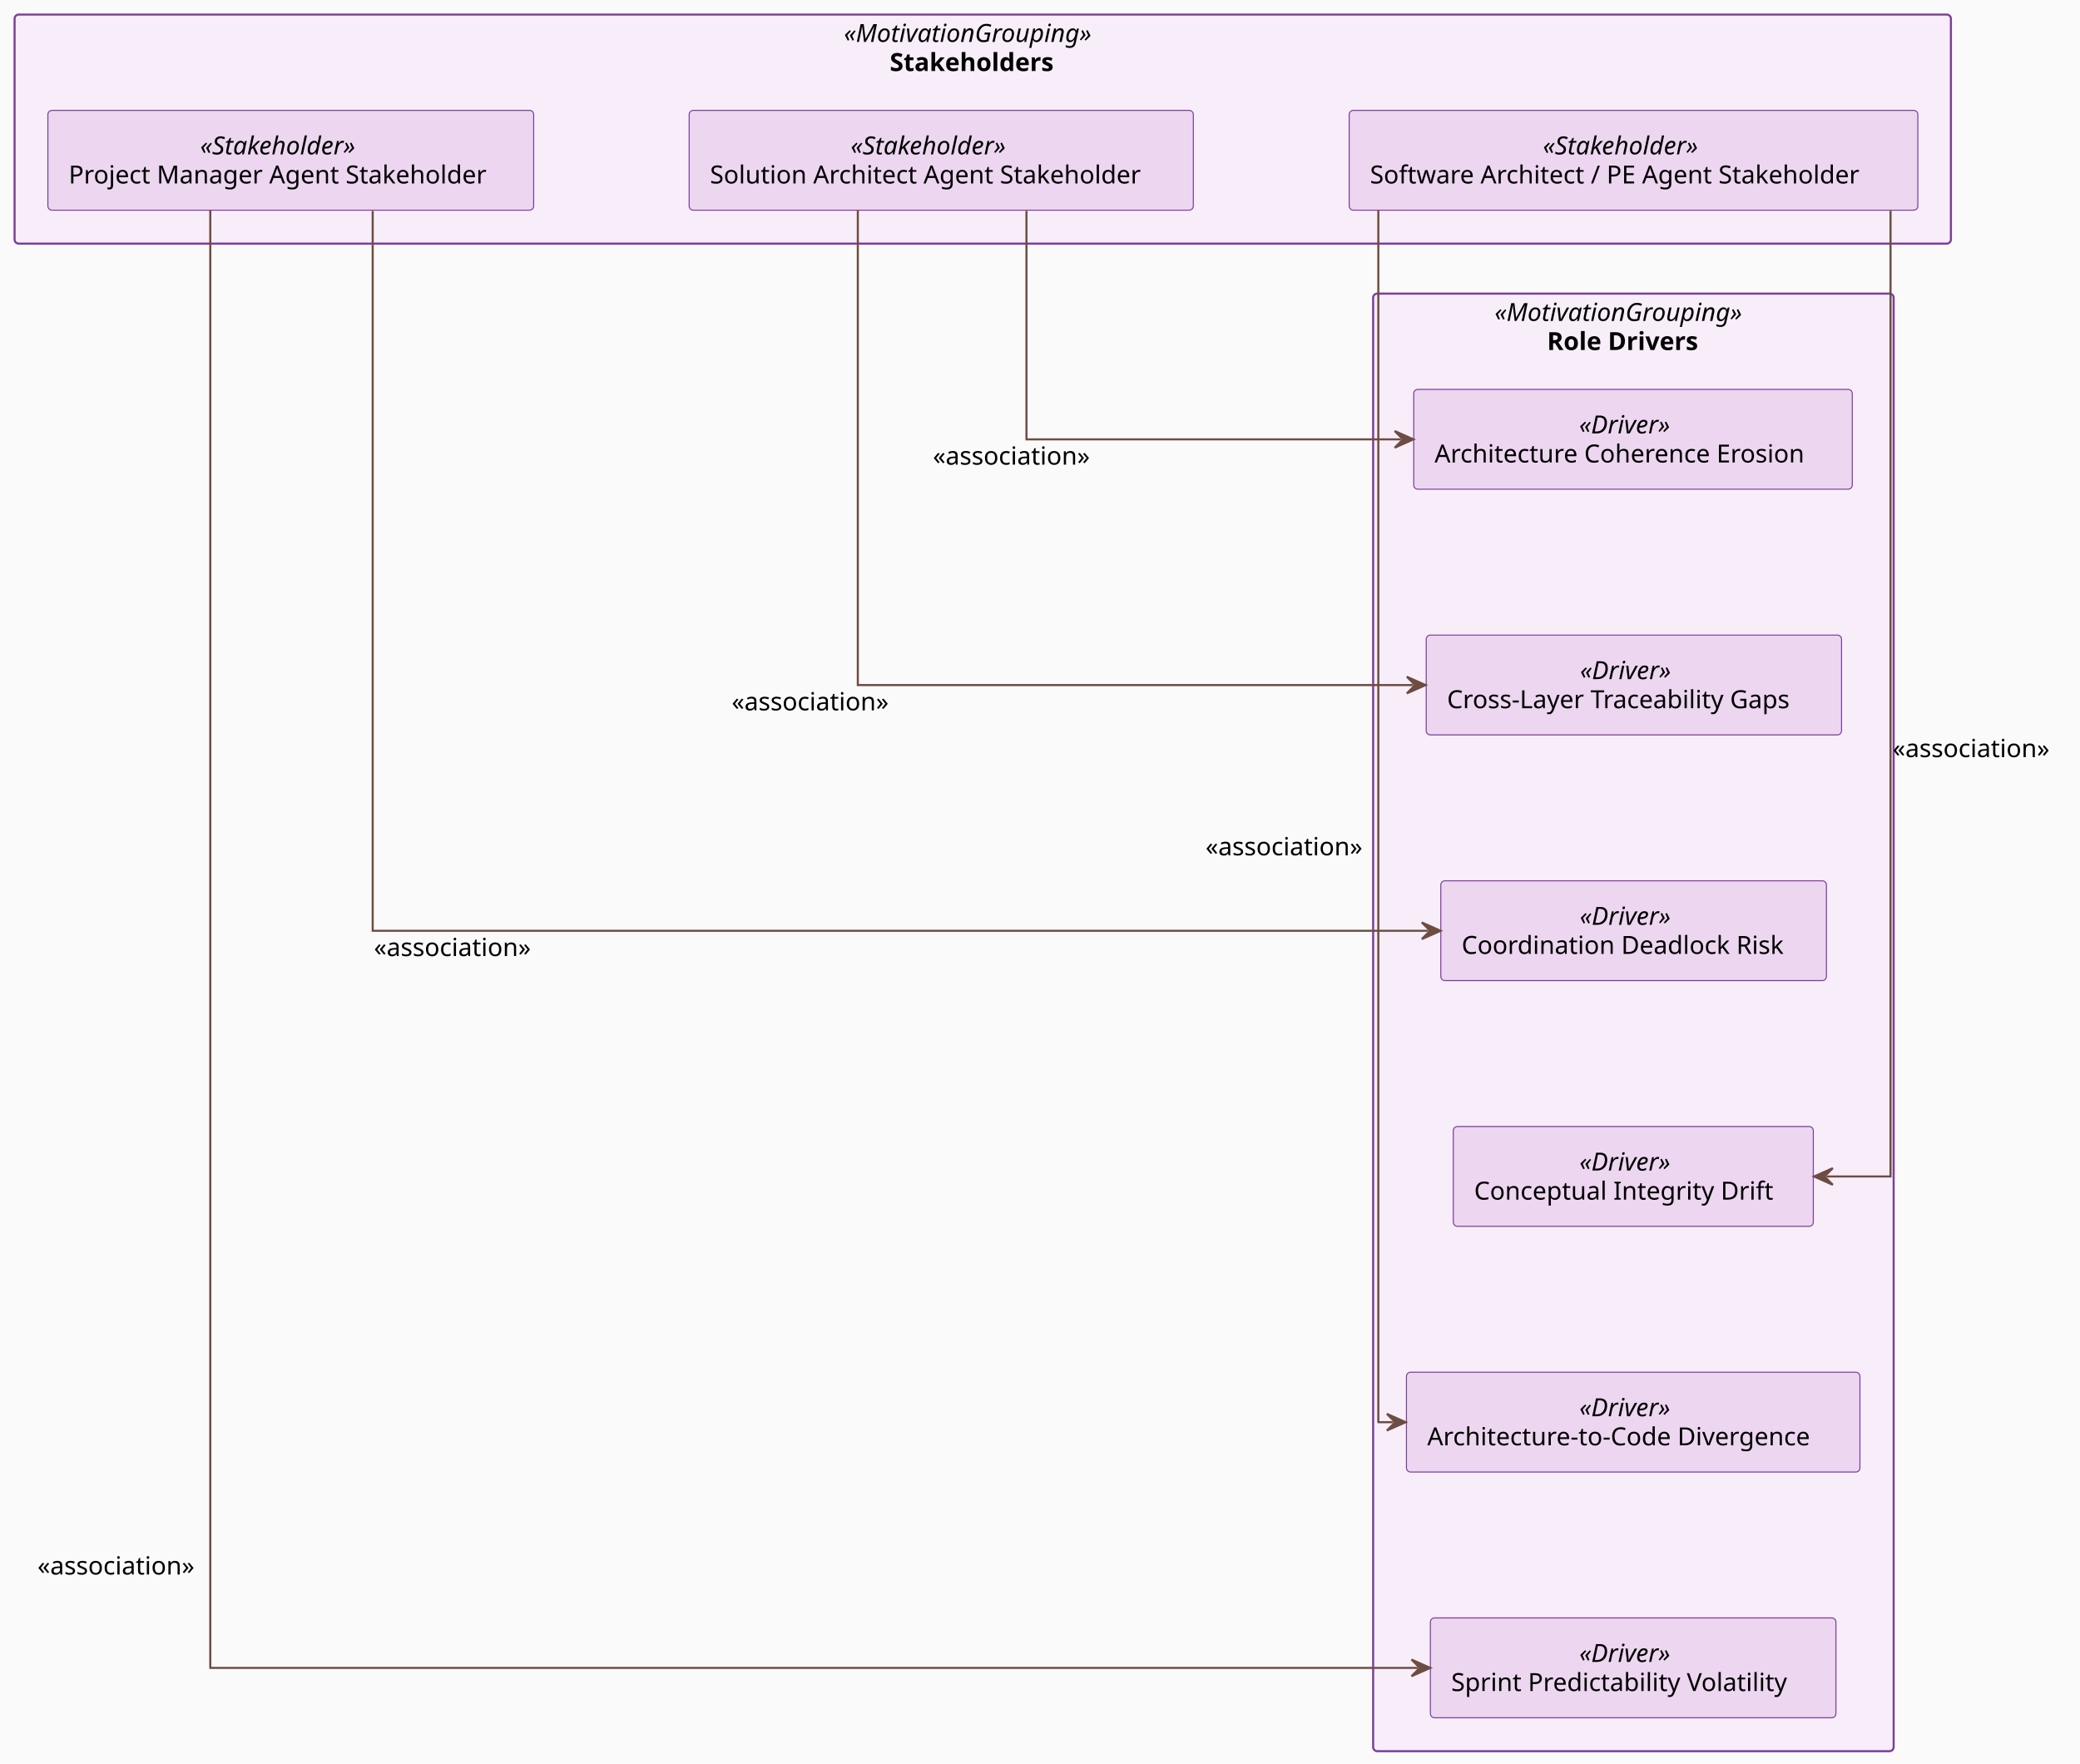
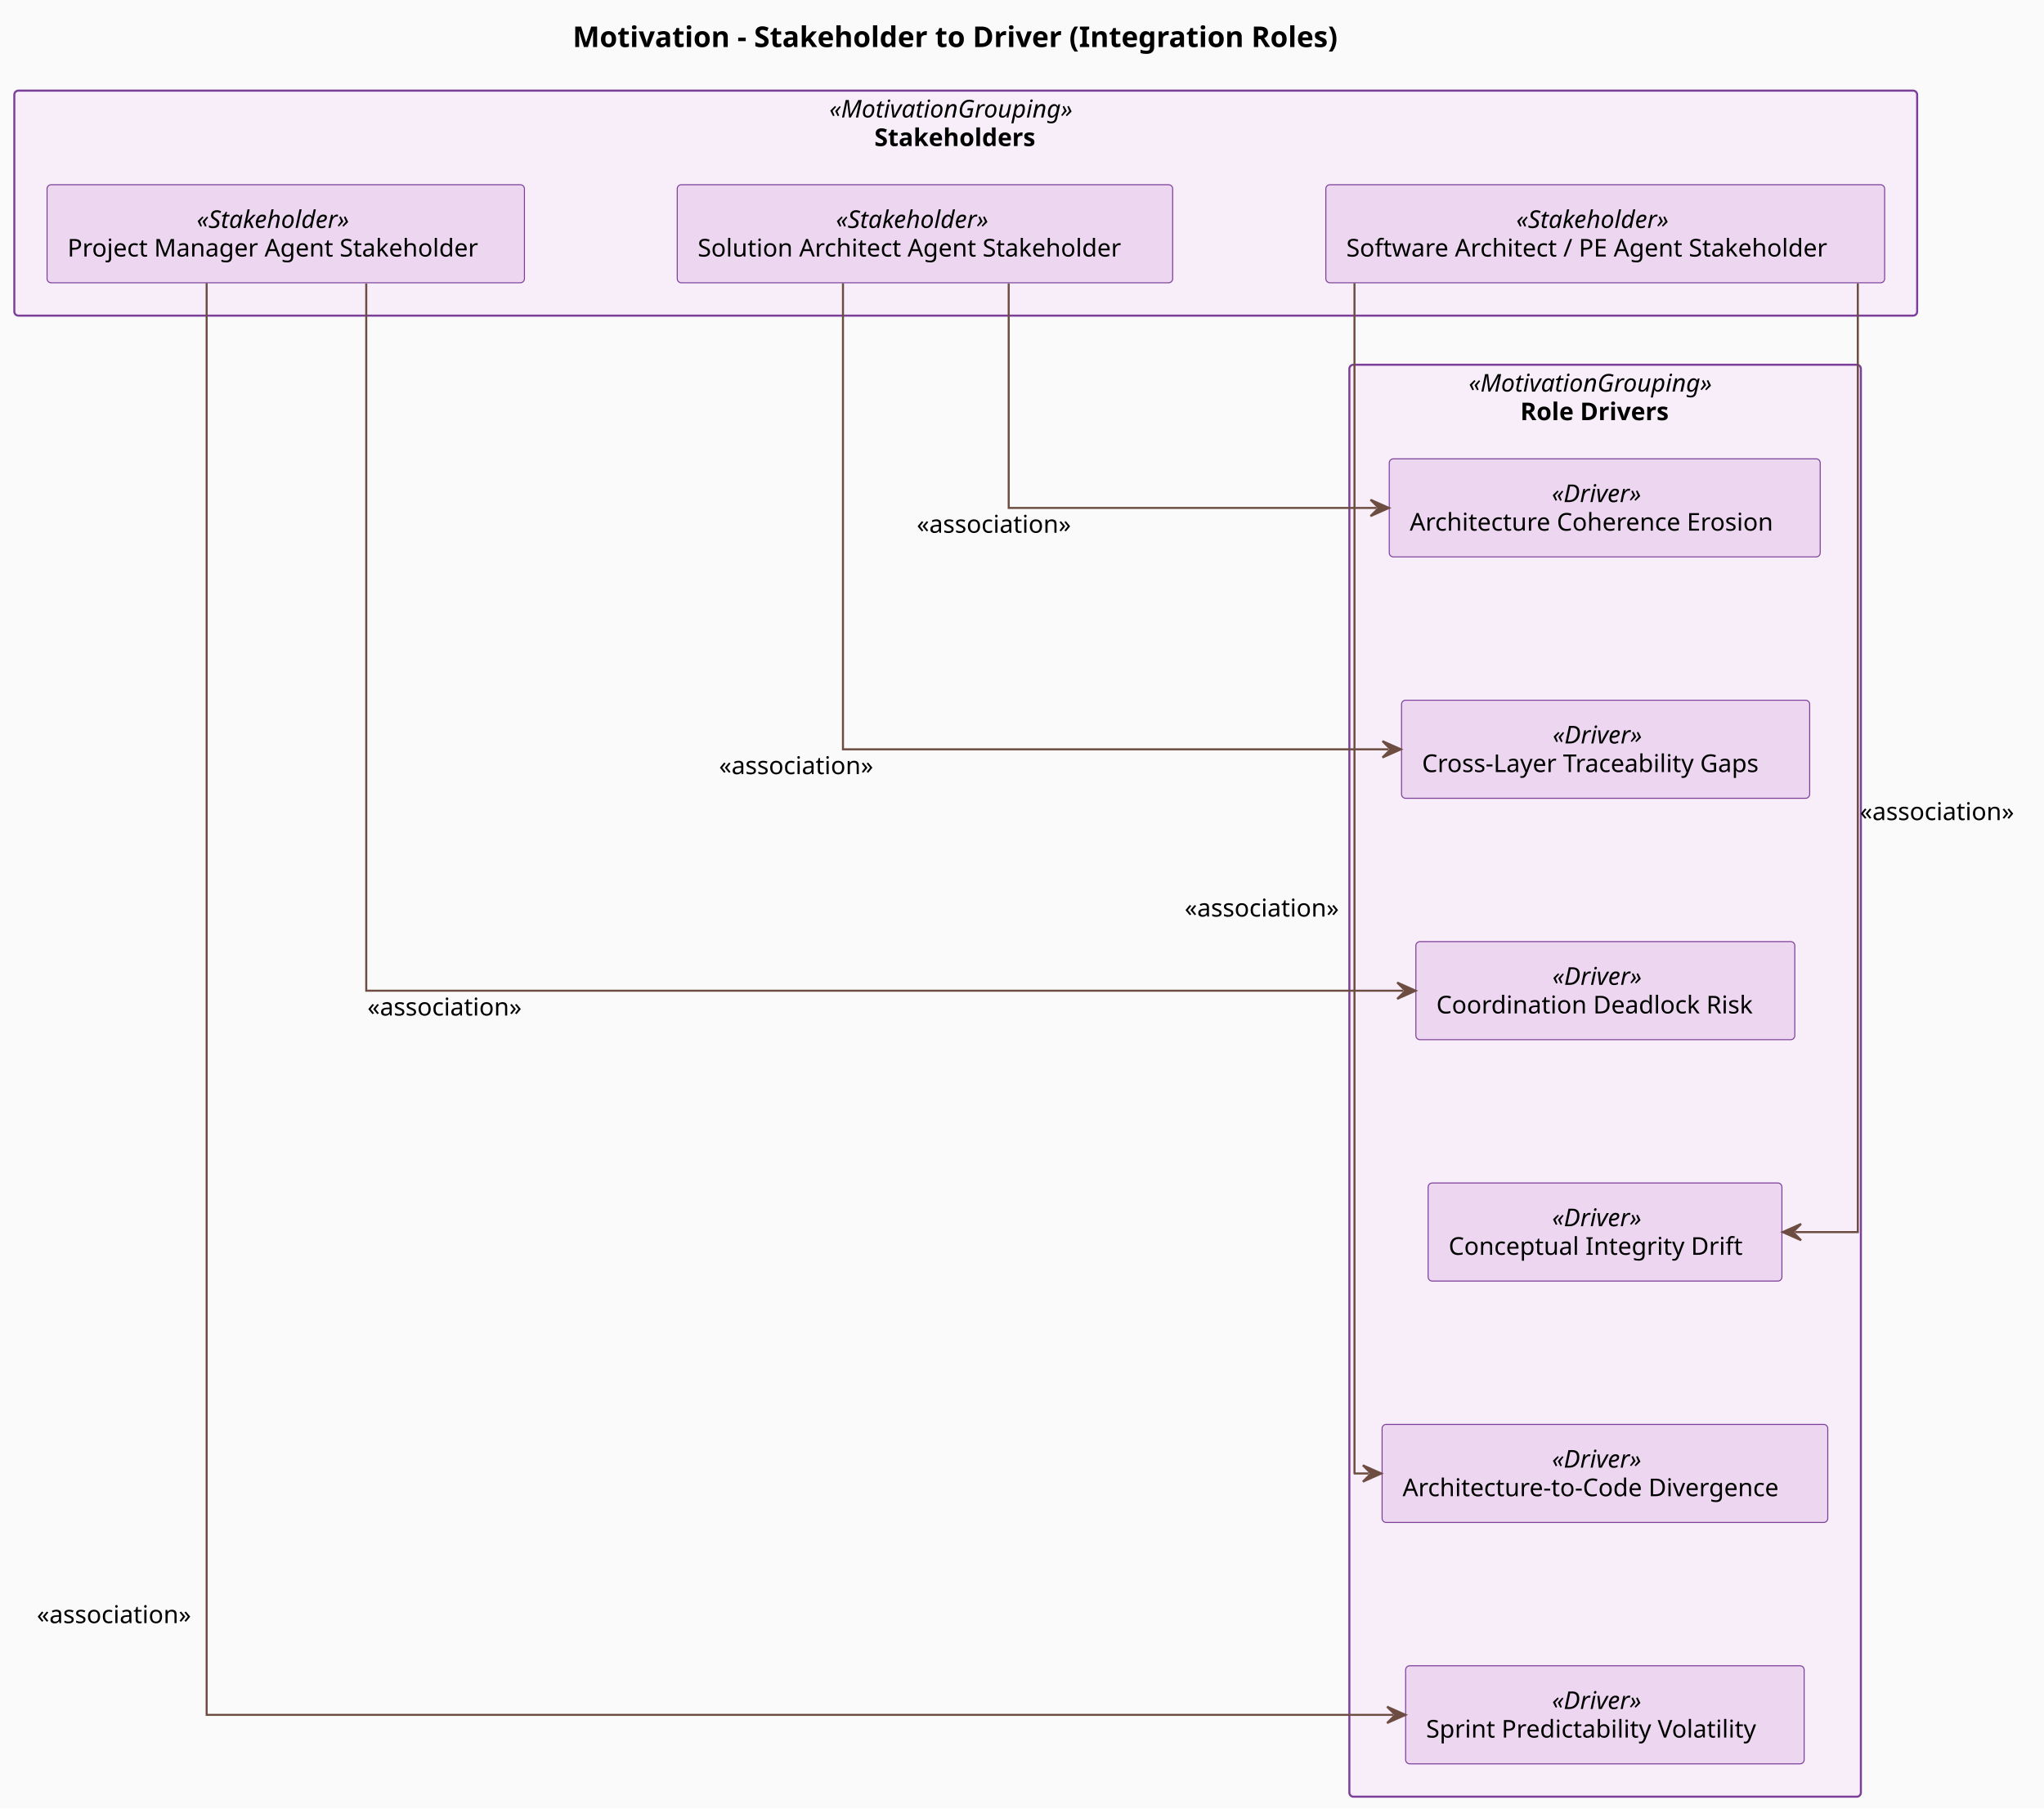
- <svg xmlns="http://www.w3.org/2000/svg" contentStyleType="text/css" data-diagram-type="DESCRIPTION" height="847px" preserveAspectRatio="none" style="width:999px;height:847px;background:#FAFAFA;" version="1.1" viewBox="0 0 999 847" width="999px" zoomAndPan="magnify">
+ <svg xmlns="http://www.w3.org/2000/svg" contentStyleType="text/css" data-diagram-type="DESCRIPTION" height="884px" preserveAspectRatio="none" style="width:999px;height:884px;background:#FAFAFA;" version="1.1" viewBox="0 0 999 884" width="999px" zoomAndPan="magnify">
  <defs />
  <g>
-     <rect fill="#FAFAFA" height="847" style="stroke:none;stroke-width:1;" width="999" x="0" y="0" />
-     <g class="cluster" data-entity="GRP_STK" data-source-line="39" data-uid="ent0002" id="cluster_GRP_STK">
-       <rect fill="#F7EEF9" height="110" rx="2" ry="2" style="stroke:#7B3F9A;stroke-width:1;" width="930" x="7" y="7" />
-       <text fill="#000000" font-family="sans-serif" font-size="12" font-style="italic" lengthAdjust="spacing" textLength="133.342" x="405.329" y="20.139">«MotivationGrouping»</text>
-       <text fill="#000000" font-family="sans-serif" font-size="12" font-weight="bold" lengthAdjust="spacing" textLength="89.285" x="427.357" y="34.107">Stakeholders</text>
+     <rect fill="#FAFAFA" height="884" style="stroke:none;stroke-width:1;" width="999" x="0" y="0" />
+     <text fill="#000000" font-family="sans-serif" font-size="14" font-weight="bold" lengthAdjust="spacing" textLength="425.373" x="279.891" y="22.995">Motivation - Stakeholder to Driver (Integration Roles)</text>
+     <g class="cluster" data-entity="GRP_STK" data-source-line="40" data-uid="ent0002" id="cluster_GRP_STK">
+       <rect fill="#F7EEF9" height="110" rx="2" ry="2" style="stroke:#7B3F9A;stroke-width:1;" width="930" x="7" y="44.297" />
+       <text fill="#000000" font-family="sans-serif" font-size="12" font-style="italic" lengthAdjust="spacing" textLength="133.342" x="405.329" y="57.435">«MotivationGrouping»</text>
+       <text fill="#000000" font-family="sans-serif" font-size="12" font-weight="bold" lengthAdjust="spacing" textLength="89.285" x="427.357" y="71.404">Stakeholders</text>
    </g>
-     <g class="cluster" data-entity="GRP_DRV" data-source-line="45" data-uid="ent0006" id="cluster_GRP_DRV">
-       <rect fill="#F7EEF9" height="700" rx="2" ry="2" style="stroke:#7B3F9A;stroke-width:1;" width="250" x="659.5" y="141" />
-       <text fill="#000000" font-family="sans-serif" font-size="12" font-style="italic" lengthAdjust="spacing" textLength="133.342" x="717.829" y="154.139">«MotivationGrouping»</text>
-       <text fill="#000000" font-family="sans-serif" font-size="12" font-weight="bold" lengthAdjust="spacing" textLength="82.928" x="743.036" y="168.107">Role Drivers</text>
+     <g class="cluster" data-entity="GRP_DRV" data-source-line="46" data-uid="ent0006" id="cluster_GRP_DRV">
+       <rect fill="#F7EEF9" height="700" rx="2" ry="2" style="stroke:#7B3F9A;stroke-width:1;" width="250" x="659.5" y="178.297" />
+       <text fill="#000000" font-family="sans-serif" font-size="12" font-style="italic" lengthAdjust="spacing" textLength="133.342" x="717.829" y="191.435">«MotivationGrouping»</text>
+       <text fill="#000000" font-family="sans-serif" font-size="12" font-weight="bold" lengthAdjust="spacing" textLength="82.928" x="743.036" y="205.404">Role Drivers</text>
    </g>
-     <g class="entity" data-entity="STK_003" data-source-line="40" data-uid="ent0003" id="entity_STK_003">
-       <rect fill="#EDD6F0" height="47.938" rx="2" ry="2" style="stroke:#7B3F9A;stroke-width:0.5;" width="233.316" x="23" y="53" />
-       <text fill="#000000" font-family="sans-serif" font-size="12" font-style="italic" lengthAdjust="spacing" textLength="87.035" x="96.141" y="74.139">«Stakeholder»</text>
-       <text fill="#000000" font-family="sans-serif" font-size="12" lengthAdjust="spacing" textLength="213.316" x="33" y="88.107">Project Manager Agent Stakeholder</text>
+     <g class="entity" data-entity="STK_003" data-source-line="41" data-uid="ent0003" id="entity_STK_003">
+       <rect fill="#EDD6F0" height="47.938" rx="2" ry="2" style="stroke:#7B3F9A;stroke-width:0.5;" width="233.316" x="23" y="90.297" />
+       <text fill="#000000" font-family="sans-serif" font-size="12" font-style="italic" lengthAdjust="spacing" textLength="87.035" x="96.141" y="111.436">«Stakeholder»</text>
+       <text fill="#000000" font-family="sans-serif" font-size="12" lengthAdjust="spacing" textLength="213.316" x="33" y="125.404">Project Manager Agent Stakeholder</text>
    </g>
-     <g class="entity" data-entity="STK_004" data-source-line="41" data-uid="ent0004" id="entity_STK_004">
-       <rect fill="#EDD6F0" height="47.938" rx="2" ry="2" style="stroke:#7B3F9A;stroke-width:0.5;" width="242.141" x="331" y="53" />
-       <text fill="#000000" font-family="sans-serif" font-size="12" font-style="italic" lengthAdjust="spacing" textLength="87.035" x="408.553" y="74.139">«Stakeholder»</text>
-       <text fill="#000000" font-family="sans-serif" font-size="12" lengthAdjust="spacing" textLength="222.141" x="341" y="88.107">Solution Architect Agent Stakeholder</text>
+     <g class="entity" data-entity="STK_004" data-source-line="42" data-uid="ent0004" id="entity_STK_004">
+       <rect fill="#EDD6F0" height="47.938" rx="2" ry="2" style="stroke:#7B3F9A;stroke-width:0.5;" width="242.141" x="331" y="90.297" />
+       <text fill="#000000" font-family="sans-serif" font-size="12" font-style="italic" lengthAdjust="spacing" textLength="87.035" x="408.553" y="111.436">«Stakeholder»</text>
+       <text fill="#000000" font-family="sans-serif" font-size="12" lengthAdjust="spacing" textLength="222.141" x="341" y="125.404">Solution Architect Agent Stakeholder</text>
    </g>
-     <g class="entity" data-entity="STK_005" data-source-line="42" data-uid="ent0005" id="entity_STK_005">
-       <rect fill="#EDD6F0" height="47.938" rx="2" ry="2" style="stroke:#7B3F9A;stroke-width:0.5;" width="273.119" x="648" y="53" />
-       <text fill="#000000" font-family="sans-serif" font-size="12" font-style="italic" lengthAdjust="spacing" textLength="87.035" x="741.042" y="74.139">«Stakeholder»</text>
-       <text fill="#000000" font-family="sans-serif" font-size="12" lengthAdjust="spacing" textLength="253.119" x="658" y="88.107">Software Architect / PE Agent Stakeholder</text>
+     <g class="entity" data-entity="STK_005" data-source-line="43" data-uid="ent0005" id="entity_STK_005">
+       <rect fill="#EDD6F0" height="47.938" rx="2" ry="2" style="stroke:#7B3F9A;stroke-width:0.5;" width="273.119" x="648" y="90.297" />
+       <text fill="#000000" font-family="sans-serif" font-size="12" font-style="italic" lengthAdjust="spacing" textLength="87.035" x="741.042" y="111.436">«Stakeholder»</text>
+       <text fill="#000000" font-family="sans-serif" font-size="12" lengthAdjust="spacing" textLength="253.119" x="658" y="125.404">Software Architect / PE Agent Stakeholder</text>
    </g>
-     <g class="entity" data-entity="DRV_003" data-source-line="46" data-uid="ent0007" id="entity_DRV_003">
-       <rect fill="#EDD6F0" height="47.938" rx="2" ry="2" style="stroke:#7B3F9A;stroke-width:0.5;" width="185.211" x="692" y="423" />
-       <text fill="#000000" font-family="sans-serif" font-size="12" font-style="italic" lengthAdjust="spacing" textLength="51.738" x="758.736" y="444.139">«Driver»</text>
-       <text fill="#000000" font-family="sans-serif" font-size="12" lengthAdjust="spacing" textLength="165.211" x="702" y="458.107">Coordination Deadlock Risk</text>
+     <g class="entity" data-entity="DRV_003" data-source-line="47" data-uid="ent0007" id="entity_DRV_003">
+       <rect fill="#EDD6F0" height="47.938" rx="2" ry="2" style="stroke:#7B3F9A;stroke-width:0.5;" width="185.211" x="692" y="460.297" />
+       <text fill="#000000" font-family="sans-serif" font-size="12" font-style="italic" lengthAdjust="spacing" textLength="51.738" x="758.736" y="481.435">«Driver»</text>
+       <text fill="#000000" font-family="sans-serif" font-size="12" lengthAdjust="spacing" textLength="165.211" x="702" y="495.404">Coordination Deadlock Risk</text>
    </g>
-     <g class="entity" data-entity="DRV_012" data-source-line="47" data-uid="ent0008" id="entity_DRV_012">
-       <rect fill="#EDD6F0" height="47.938" rx="2" ry="2" style="stroke:#7B3F9A;stroke-width:0.5;" width="194.779" x="687" y="777" />
-       <text fill="#000000" font-family="sans-serif" font-size="12" font-style="italic" lengthAdjust="spacing" textLength="51.738" x="758.52" y="798.139">«Driver»</text>
-       <text fill="#000000" font-family="sans-serif" font-size="12" lengthAdjust="spacing" textLength="174.779" x="697" y="812.107">Sprint Predictability Volatility</text>
+     <g class="entity" data-entity="DRV_012" data-source-line="48" data-uid="ent0008" id="entity_DRV_012">
+       <rect fill="#EDD6F0" height="47.938" rx="2" ry="2" style="stroke:#7B3F9A;stroke-width:0.5;" width="194.779" x="687" y="814.297" />
+       <text fill="#000000" font-family="sans-serif" font-size="12" font-style="italic" lengthAdjust="spacing" textLength="51.738" x="758.52" y="835.436">«Driver»</text>
+       <text fill="#000000" font-family="sans-serif" font-size="12" lengthAdjust="spacing" textLength="174.779" x="697" y="849.404">Sprint Predictability Volatility</text>
    </g>
-     <g class="entity" data-entity="DRV_004" data-source-line="48" data-uid="ent0009" id="entity_DRV_004">
-       <rect fill="#EDD6F0" height="47.938" rx="2" ry="2" style="stroke:#7B3F9A;stroke-width:0.5;" width="210.623" x="679" y="187" />
-       <text fill="#000000" font-family="sans-serif" font-size="12" font-style="italic" lengthAdjust="spacing" textLength="51.738" x="758.442" y="208.139">«Driver»</text>
-       <text fill="#000000" font-family="sans-serif" font-size="12" lengthAdjust="spacing" textLength="190.623" x="689" y="222.107">Architecture Coherence Erosion</text>
+     <g class="entity" data-entity="DRV_004" data-source-line="49" data-uid="ent0009" id="entity_DRV_004">
+       <rect fill="#EDD6F0" height="47.938" rx="2" ry="2" style="stroke:#7B3F9A;stroke-width:0.5;" width="210.623" x="679" y="224.297" />
+       <text fill="#000000" font-family="sans-serif" font-size="12" font-style="italic" lengthAdjust="spacing" textLength="51.738" x="758.442" y="245.435">«Driver»</text>
+       <text fill="#000000" font-family="sans-serif" font-size="12" lengthAdjust="spacing" textLength="190.623" x="689" y="259.404">Architecture Coherence Erosion</text>
    </g>
-     <g class="entity" data-entity="DRV_013" data-source-line="49" data-uid="ent0010" id="entity_DRV_013">
-       <rect fill="#EDD6F0" height="47.938" rx="2" ry="2" style="stroke:#7B3F9A;stroke-width:0.5;" width="199.473" x="685" y="305" />
-       <text fill="#000000" font-family="sans-serif" font-size="12" font-style="italic" lengthAdjust="spacing" textLength="51.738" x="758.867" y="326.139">«Driver»</text>
-       <text fill="#000000" font-family="sans-serif" font-size="12" lengthAdjust="spacing" textLength="179.473" x="695" y="340.107">Cross-Layer Traceability Gaps</text>
+     <g class="entity" data-entity="DRV_013" data-source-line="50" data-uid="ent0010" id="entity_DRV_013">
+       <rect fill="#EDD6F0" height="47.938" rx="2" ry="2" style="stroke:#7B3F9A;stroke-width:0.5;" width="199.473" x="685" y="342.297" />
+       <text fill="#000000" font-family="sans-serif" font-size="12" font-style="italic" lengthAdjust="spacing" textLength="51.738" x="758.867" y="363.435">«Driver»</text>
+       <text fill="#000000" font-family="sans-serif" font-size="12" lengthAdjust="spacing" textLength="179.473" x="695" y="377.404">Cross-Layer Traceability Gaps</text>
    </g>
-     <g class="entity" data-entity="DRV_005" data-source-line="50" data-uid="ent0011" id="entity_DRV_005">
-       <rect fill="#EDD6F0" height="47.938" rx="2" ry="2" style="stroke:#7B3F9A;stroke-width:0.5;" width="172.912" x="698" y="541" />
-       <text fill="#000000" font-family="sans-serif" font-size="12" font-style="italic" lengthAdjust="spacing" textLength="51.738" x="758.587" y="562.139">«Driver»</text>
-       <text fill="#000000" font-family="sans-serif" font-size="12" lengthAdjust="spacing" textLength="152.912" x="708" y="576.107">Conceptual Integrity Drift</text>
+     <g class="entity" data-entity="DRV_005" data-source-line="51" data-uid="ent0011" id="entity_DRV_005">
+       <rect fill="#EDD6F0" height="47.938" rx="2" ry="2" style="stroke:#7B3F9A;stroke-width:0.5;" width="172.912" x="698" y="578.297" />
+       <text fill="#000000" font-family="sans-serif" font-size="12" font-style="italic" lengthAdjust="spacing" textLength="51.738" x="758.587" y="599.436">«Driver»</text>
+       <text fill="#000000" font-family="sans-serif" font-size="12" lengthAdjust="spacing" textLength="152.912" x="708" y="613.404">Conceptual Integrity Drift</text>
    </g>
-     <g class="entity" data-entity="DRV_014" data-source-line="51" data-uid="ent0012" id="entity_DRV_014">
-       <rect fill="#EDD6F0" height="47.938" rx="2" ry="2" style="stroke:#7B3F9A;stroke-width:0.5;" width="217.812" x="675.5" y="659" />
-       <text fill="#000000" font-family="sans-serif" font-size="12" font-style="italic" lengthAdjust="spacing" textLength="51.738" x="758.537" y="680.139">«Driver»</text>
-       <text fill="#000000" font-family="sans-serif" font-size="12" lengthAdjust="spacing" textLength="197.812" x="685.5" y="694.107">Architecture-to-Code Divergence</text>
+     <g class="entity" data-entity="DRV_014" data-source-line="52" data-uid="ent0012" id="entity_DRV_014">
+       <rect fill="#EDD6F0" height="47.938" rx="2" ry="2" style="stroke:#7B3F9A;stroke-width:0.5;" width="217.812" x="675.5" y="696.297" />
+       <text fill="#000000" font-family="sans-serif" font-size="12" font-style="italic" lengthAdjust="spacing" textLength="51.738" x="758.537" y="717.436">«Driver»</text>
+       <text fill="#000000" font-family="sans-serif" font-size="12" lengthAdjust="spacing" textLength="197.812" x="685.5" y="731.404">Architecture-to-Code Divergence</text>
    </g>
-     <g class="link" data-entity-1="STK_003" data-entity-2="DRV_003" data-source-line="57" data-uid="lnk15" id="link_STK_003_DRV_003">
-       <path d="M179,101.28 C179,183.59 179,447 179,447 C179,447 516.26,447 685.88,447" fill="none" id="STK_003-to-DRV_003" style="stroke:#6D4C41;stroke-width:1;" />
-       <polygon fill="#6D4C41" points="691.88,447,682.88,443,686.88,447,682.88,451,691.88,447" style="stroke:#6D4C41;stroke-width:1;" />
-       <text fill="#000000" font-family="sans-serif" font-size="12" lengthAdjust="spacing" textLength="82.154" x="179.58" y="459.139">«association»</text>
+     <g class="link" data-entity-1="STK_003" data-entity-2="DRV_003" data-source-line="58" data-uid="lnk15" id="link_STK_003_DRV_003">
+       <path d="M179,138.577 C179,220.887 179,484.297 179,484.297 C179,484.297 516.26,484.297 685.88,484.297" fill="none" id="STK_003-to-DRV_003" style="stroke:#6D4C41;stroke-width:1;" />
+       <polygon fill="#6D4C41" points="691.88,484.297,682.88,480.297,686.88,484.297,682.88,488.297,691.88,484.297" style="stroke:#6D4C41;stroke-width:1;" />
+       <text fill="#000000" font-family="sans-serif" font-size="12" lengthAdjust="spacing" textLength="82.154" x="179.58" y="496.435">«association»</text>
    </g>
-     <g class="link" data-entity-1="STK_003" data-entity-2="DRV_012" data-source-line="58" data-uid="lnk16" id="link_STK_003_DRV_012">
-       <path d="M101,101.09 C101,226.71 101,801 101,801 C101,801 492.09,801 680.93,801" fill="none" id="STK_003-to-DRV_012" style="stroke:#6D4C41;stroke-width:1;" />
-       <polygon fill="#6D4C41" points="686.93,801,677.93,797,681.93,801,677.93,805,686.93,801" style="stroke:#6D4C41;stroke-width:1;" />
-       <text fill="#000000" font-family="sans-serif" font-size="12" lengthAdjust="spacing" textLength="82.154" x="18" y="756.149">«association»</text>
+     <g class="link" data-entity-1="STK_003" data-entity-2="DRV_012" data-source-line="59" data-uid="lnk16" id="link_STK_003_DRV_012">
+       <path d="M101,138.387 C101,264.007 101,838.297 101,838.297 C101,838.297 492.09,838.297 680.93,838.297" fill="none" id="STK_003-to-DRV_012" style="stroke:#6D4C41;stroke-width:1;" />
+       <polygon fill="#6D4C41" points="686.93,838.297,677.93,834.297,681.93,838.297,677.93,842.297,686.93,838.297" style="stroke:#6D4C41;stroke-width:1;" />
+       <text fill="#000000" font-family="sans-serif" font-size="12" lengthAdjust="spacing" textLength="82.154" x="18" y="793.446">«association»</text>
    </g>
-     <g class="link" data-entity-1="STK_004" data-entity-2="DRV_004" data-source-line="59" data-uid="lnk17" id="link_STK_004_DRV_004">
-       <path d="M493,101.27 C493,139.88 493,211 493,211 C493,211 589.43,211 672.85,211" fill="none" id="STK_004-to-DRV_004" style="stroke:#6D4C41;stroke-width:1;" />
-       <polygon fill="#6D4C41" points="678.85,211,669.85,207,673.85,211,669.85,215,678.85,211" style="stroke:#6D4C41;stroke-width:1;" />
-       <text fill="#000000" font-family="sans-serif" font-size="12" lengthAdjust="spacing" textLength="82.154" x="448.06" y="223.139">«association»</text>
+     <g class="link" data-entity-1="STK_004" data-entity-2="DRV_004" data-source-line="60" data-uid="lnk17" id="link_STK_004_DRV_004">
+       <path d="M493,138.567 C493,177.177 493,248.297 493,248.297 C493,248.297 589.43,248.297 672.85,248.297" fill="none" id="STK_004-to-DRV_004" style="stroke:#6D4C41;stroke-width:1;" />
+       <polygon fill="#6D4C41" points="678.85,248.297,669.85,244.297,673.85,248.297,669.85,252.297,678.85,248.297" style="stroke:#6D4C41;stroke-width:1;" />
+       <text fill="#000000" font-family="sans-serif" font-size="12" lengthAdjust="spacing" textLength="82.154" x="448.06" y="260.435">«association»</text>
    </g>
-     <g class="link" data-entity-1="STK_004" data-entity-2="DRV_013" data-source-line="60" data-uid="lnk18" id="link_STK_004_DRV_013">
-       <path d="M412,101.16 C412,164.24 412,329 412,329 C412,329 568.34,329 678.68,329" fill="none" id="STK_004-to-DRV_013" style="stroke:#6D4C41;stroke-width:1;" />
-       <polygon fill="#6D4C41" points="684.68,329,675.68,325,679.68,329,675.68,333,684.68,329" style="stroke:#6D4C41;stroke-width:1;" />
-       <text fill="#000000" font-family="sans-serif" font-size="12" lengthAdjust="spacing" textLength="82.154" x="351.42" y="341.139">«association»</text>
+     <g class="link" data-entity-1="STK_004" data-entity-2="DRV_013" data-source-line="61" data-uid="lnk18" id="link_STK_004_DRV_013">
+       <path d="M412,138.457 C412,201.537 412,366.297 412,366.297 C412,366.297 568.34,366.297 678.68,366.297" fill="none" id="STK_004-to-DRV_013" style="stroke:#6D4C41;stroke-width:1;" />
+       <polygon fill="#6D4C41" points="684.68,366.297,675.68,362.297,679.68,366.297,675.68,370.297,684.68,366.297" style="stroke:#6D4C41;stroke-width:1;" />
+       <text fill="#000000" font-family="sans-serif" font-size="12" lengthAdjust="spacing" textLength="82.154" x="351.42" y="378.435">«association»</text>
    </g>
-     <g class="link" data-entity-1="STK_005" data-entity-2="DRV_005" data-source-line="61" data-uid="lnk19" id="link_STK_005_DRV_005">
-       <path d="M908,101.2 C908,199.67 908,565 908,565 C908,565 897.88,565 877.28,565" fill="none" id="STK_005-to-DRV_005" style="stroke:#6D4C41;stroke-width:1;" />
-       <polygon fill="#6D4C41" points="871.28,565,880.28,569,876.28,565,880.28,561,871.28,565" style="stroke:#6D4C41;stroke-width:1;" />
-       <text fill="#000000" font-family="sans-serif" font-size="12" lengthAdjust="spacing" textLength="82.154" x="909" y="363.599">«association»</text>
+     <g class="link" data-entity-1="STK_005" data-entity-2="DRV_005" data-source-line="62" data-uid="lnk19" id="link_STK_005_DRV_005">
+       <path d="M908,138.497 C908,236.967 908,602.297 908,602.297 C908,602.297 897.88,602.297 877.28,602.297" fill="none" id="STK_005-to-DRV_005" style="stroke:#6D4C41;stroke-width:1;" />
+       <polygon fill="#6D4C41" points="871.28,602.297,880.28,606.297,876.28,602.297,880.28,598.297,871.28,602.297" style="stroke:#6D4C41;stroke-width:1;" />
+       <text fill="#000000" font-family="sans-serif" font-size="12" lengthAdjust="spacing" textLength="82.154" x="909" y="400.896">«association»</text>
    </g>
-     <g class="link" data-entity-1="STK_005" data-entity-2="DRV_014" data-source-line="62" data-uid="lnk20" id="link_STK_005_DRV_014">
-       <path d="M662,101.13 C662,213.84 662,683 662,683 C662,683 661.05,683 669.11,683" fill="none" id="STK_005-to-DRV_014" style="stroke:#6D4C41;stroke-width:1;" />
-       <polygon fill="#6D4C41" points="675.11,683,666.11,679,670.11,683,666.11,687,675.11,683" style="stroke:#6D4C41;stroke-width:1;" />
-       <text fill="#000000" font-family="sans-serif" font-size="12" lengthAdjust="spacing" textLength="82.154" x="579" y="410.759">«association»</text>
+     <g class="link" data-entity-1="STK_005" data-entity-2="DRV_014" data-source-line="63" data-uid="lnk20" id="link_STK_005_DRV_014">
+       <path d="M662,138.427 C662,251.137 662,720.297 662,720.297 C662,720.297 661.05,720.297 669.11,720.297" fill="none" id="STK_005-to-DRV_014" style="stroke:#6D4C41;stroke-width:1;" />
+       <polygon fill="#6D4C41" points="675.11,720.297,666.11,716.297,670.11,720.297,666.11,724.297,675.11,720.297" style="stroke:#6D4C41;stroke-width:1;" />
+       <text fill="#000000" font-family="sans-serif" font-size="12" lengthAdjust="spacing" textLength="82.154" x="579" y="448.055">«association»</text>
    </g>
  </g>
</svg>
